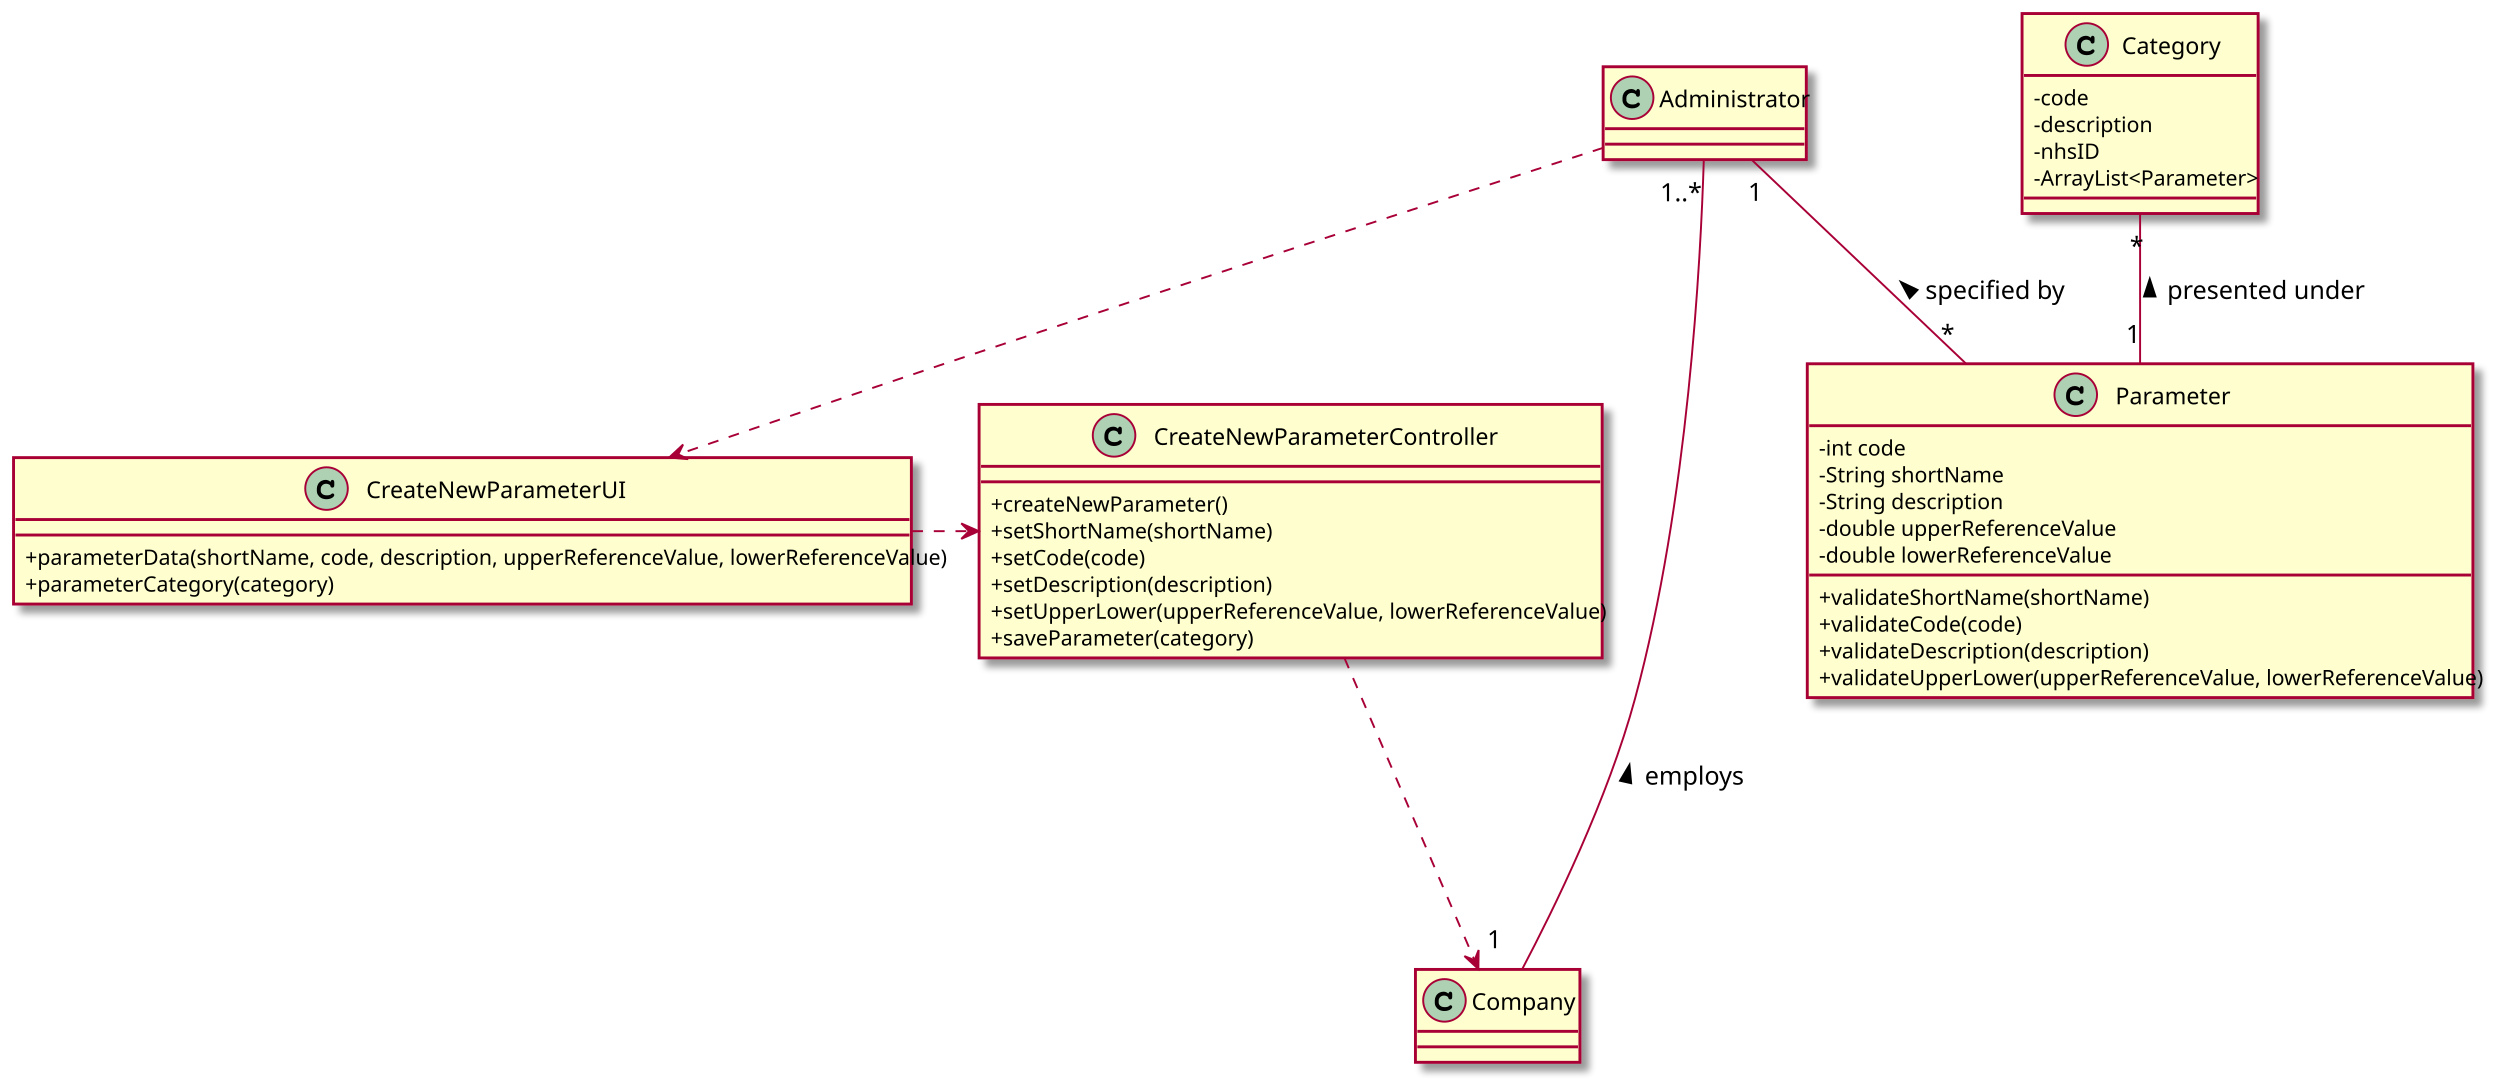
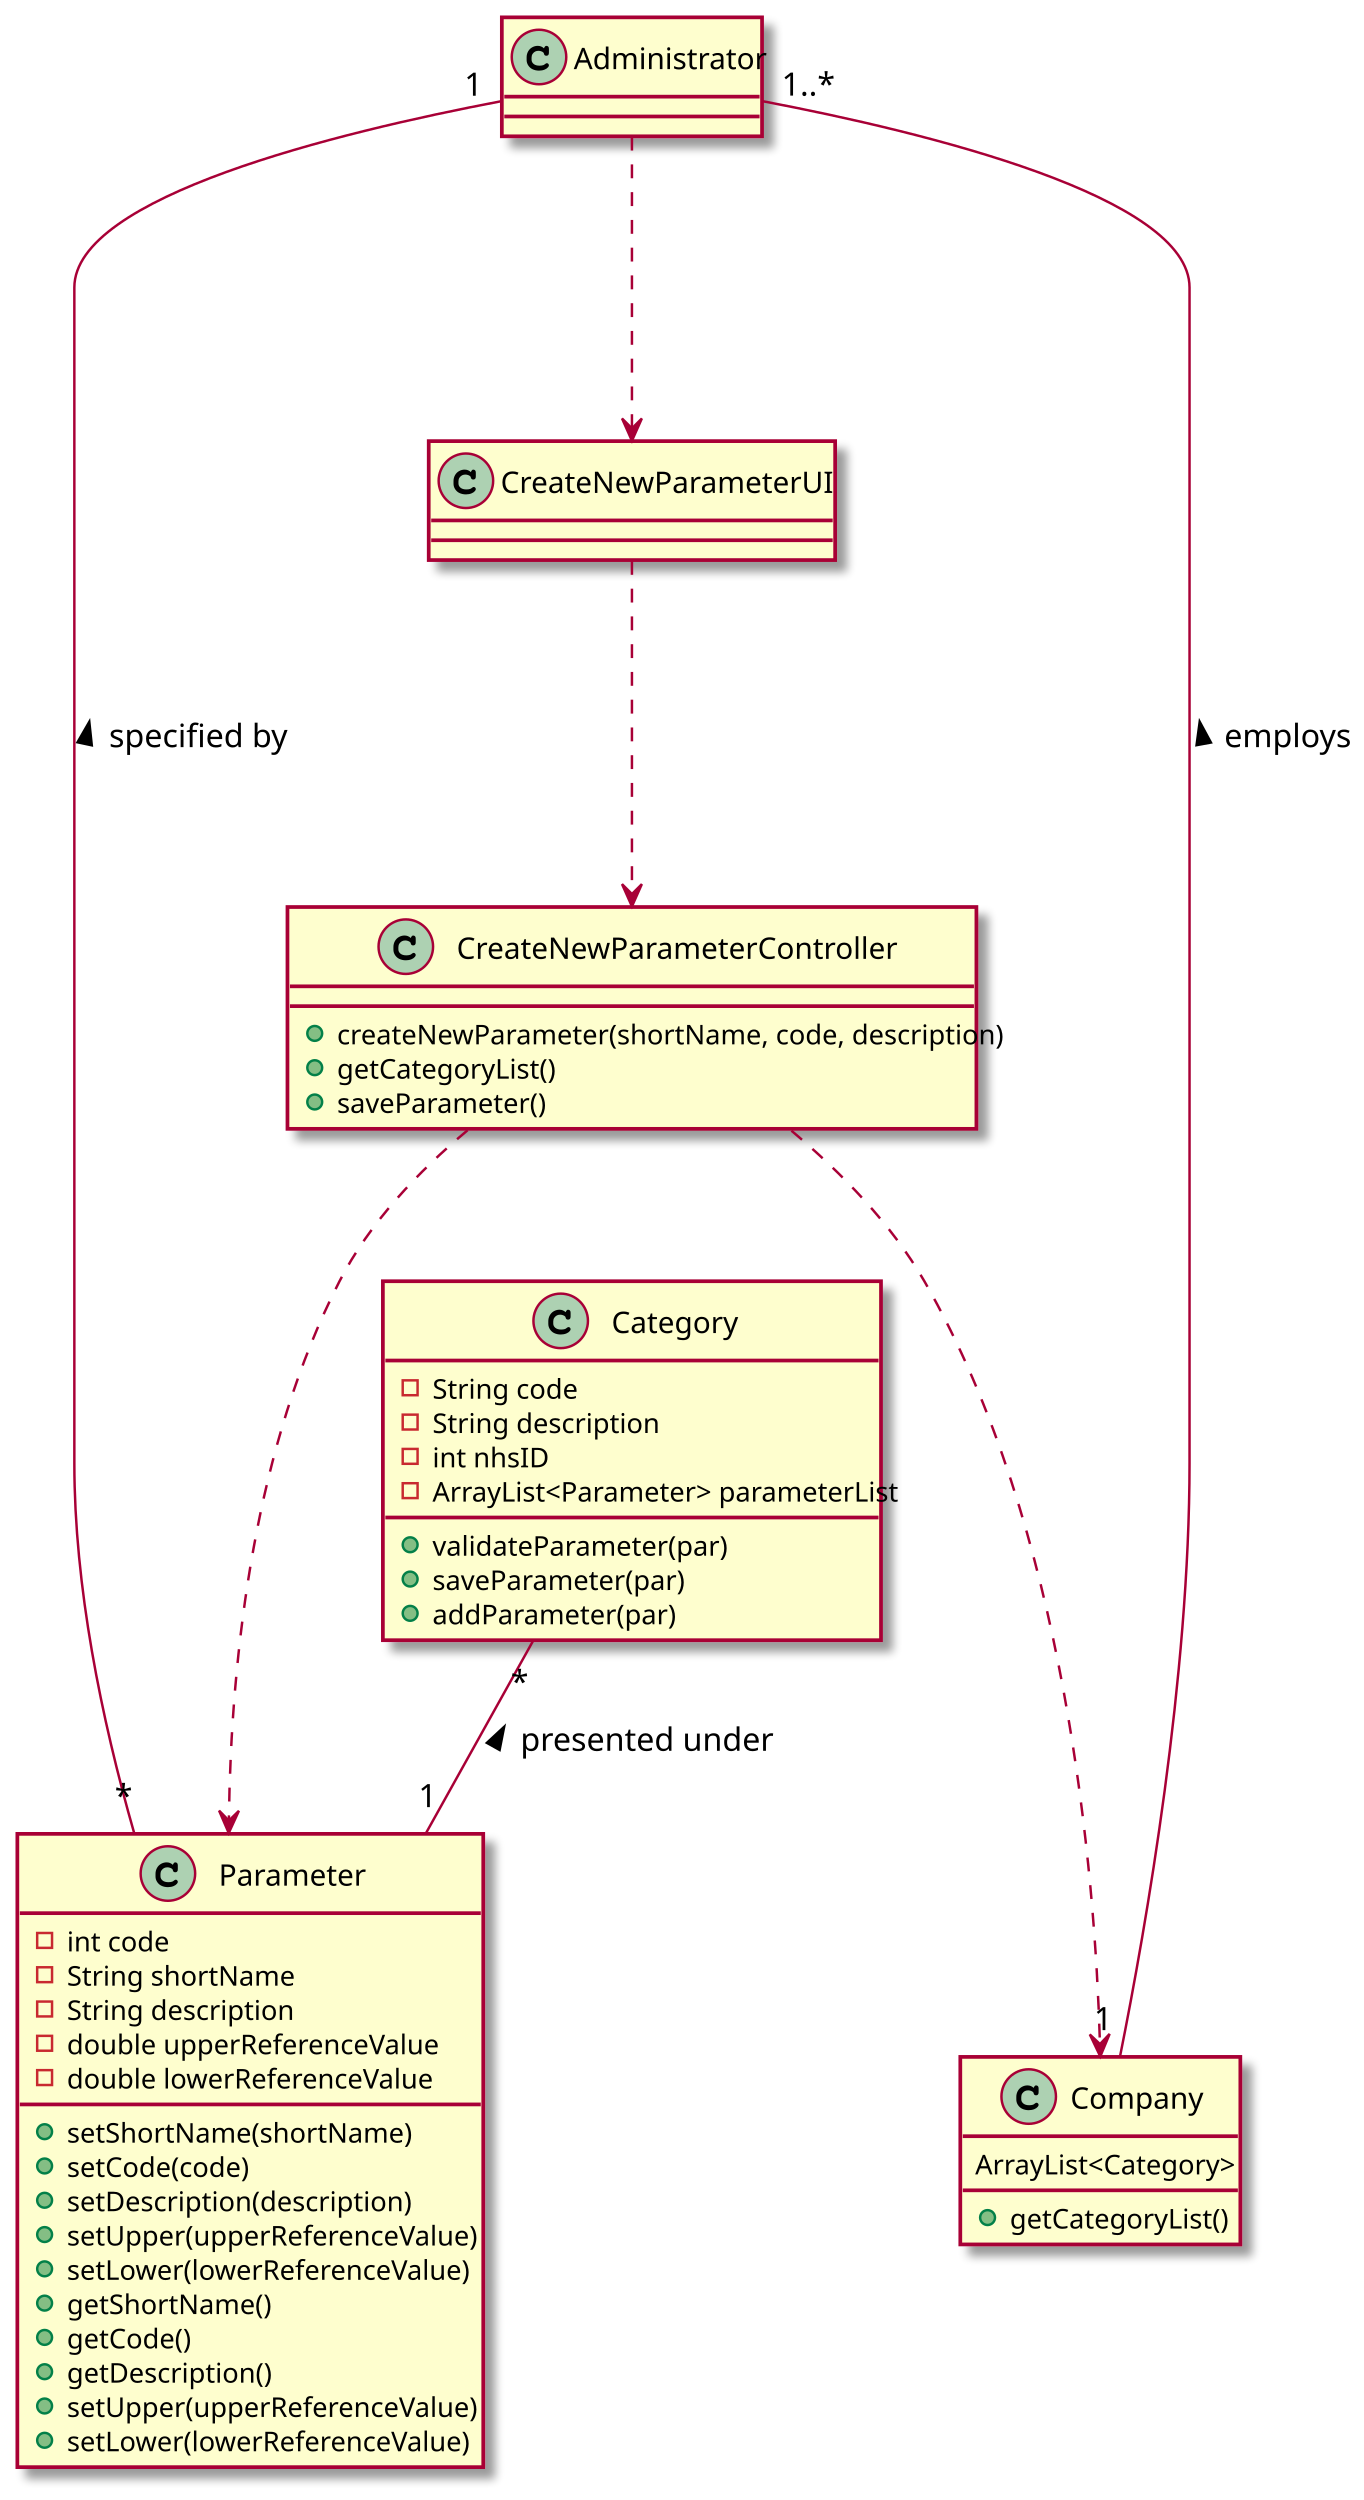
- <svg xmlns="http://www.w3.org/2000/svg" contentScriptType="application/ecmascript" contentStyleType="text/css" height="703.75px" preserveAspectRatio="none" style="width:1615px;height:703px;" version="1.1" viewBox="0 0 1615 703" width="1615px" zoomAndPan="magnify">
+ <svg xmlns="http://www.w3.org/2000/svg" contentScriptType="application/ecmascript" contentStyleType="text/css" height="1261.25px" preserveAspectRatio="none" style="width:688px;height:1261px;" version="1.1" viewBox="0 0 688 1261" width="688.75px" zoomAndPan="magnify">
  <defs>
-     <filter height="300%" id="f11ulo7ql2e9k" width="300%" x="-1" y="-1">
+     <filter height="300%" id="fry19xagd6tp4" width="300%" x="-1" y="-1">
      <feGaussianBlur result="blurOut" stdDeviation="2.5" />
      <feColorMatrix in="blurOut" result="blurOut2" type="matrix" values="0 0 0 0 0 0 0 0 0 0 0 0 0 0 0 0 0 0 .4 0" />
      <feOffset dx="5.0" dy="5.0" in="blurOut2" result="blurOut3" />
      <feBlend in="SourceGraphic" in2="blurOut3" mode="normal" />
    </filter>
  </defs>
  <g>
-     <rect codeLine="4" fill="#FEFECE" filter="url(#f11ulo7ql2e9k)" height="60" id="Administrator" style="stroke:#A80036;stroke-width:1.875;" width="131.25" x="1035.625" y="43.125" />
-     <ellipse cx="1054.375" cy="63.125" fill="#ADD1B2" rx="13.75" ry="13.75" style="stroke:#A80036;stroke-width:1.25;" />
-     <path d="M1056.875,58.75 Q1057.129,58.125 1057.422,57.812 Q1057.715,57.5 1058.047,57.5 Q1058.633,57.5 1059.004,57.852 Q1059.375,58.203 1059.375,59.023 L1059.375,60.977 Q1059.375,61.797 1059.023,62.148 Q1058.672,62.5 1058.125,62.5 Q1057.637,62.5 1057.324,62.285 Q1057.012,62.07 1056.875,61.504 Q1056.816,61.113 1056.602,60.898 Q1056.211,60.488 1055.508,60.254 Q1054.805,60 1054.102,60 Q1053.223,60 1052.48,60.352 Q1051.758,60.703 1051.191,61.484 Q1050.625,62.266 1050.625,63.34 L1050.625,64.492 Q1050.625,65.781 1051.68,66.641 Q1052.734,67.5 1054.609,67.5 Q1055.723,67.5 1056.504,67.246 Q1056.953,67.109 1057.461,66.66 Q1057.793,66.406 1057.969,66.328 Q1058.145,66.25 1058.359,66.25 Q1058.77,66.25 1059.062,66.582 Q1059.375,66.894 1059.375,67.344 Q1059.375,67.773 1058.945,68.281 Q1058.32,69.023 1057.324,69.434 Q1056.016,70 1054.414,70 Q1052.539,70 1051.035,69.258 Q1049.824,68.672 1048.965,67.402 Q1048.125,66.133 1048.125,64.629 L1048.125,63.262 Q1048.125,61.699 1048.867,60.332 Q1049.629,58.965 1050.938,58.242 Q1052.266,57.5 1053.75,57.5 Q1054.648,57.5 1055.43,57.812 Q1056.211,58.125 1056.875,58.75 Z " fill="#000000" />
-     <text fill="#000000" font-family="sans-serif" font-size="15" lengthAdjust="spacing" textLength="91.25" x="1071.875" y="69.263">Administrator</text>
-     <line style="stroke:#A80036;stroke-width:1.875;" x1="1036.875" x2="1165.625" y1="83.125" y2="83.125" />
-     <line style="stroke:#A80036;stroke-width:1.875;" x1="1036.875" x2="1165.625" y1="93.125" y2="93.125" />
-     <rect codeLine="5" fill="#FEFECE" filter="url(#f11ulo7ql2e9k)" height="215.654" id="Parameter" style="stroke:#A80036;stroke-width:1.875;" width="430" x="1167.5" y="235" />
-     <ellipse cx="1340.938" cy="255" fill="#ADD1B2" rx="13.75" ry="13.75" style="stroke:#A80036;stroke-width:1.25;" />
-     <path d="M1343.438,250.625 Q1343.691,250 1343.984,249.688 Q1344.277,249.375 1344.609,249.375 Q1345.195,249.375 1345.566,249.727 Q1345.938,250.078 1345.938,250.898 L1345.938,252.852 Q1345.938,253.672 1345.586,254.023 Q1345.234,254.375 1344.688,254.375 Q1344.199,254.375 1343.887,254.16 Q1343.574,253.945 1343.438,253.379 Q1343.379,252.988 1343.164,252.773 Q1342.773,252.363 1342.07,252.129 Q1341.367,251.875 1340.664,251.875 Q1339.785,251.875 1339.043,252.227 Q1338.32,252.578 1337.754,253.359 Q1337.188,254.141 1337.188,255.215 L1337.188,256.367 Q1337.188,257.656 1338.242,258.516 Q1339.297,259.375 1341.172,259.375 Q1342.285,259.375 1343.066,259.121 Q1343.516,258.984 1344.023,258.535 Q1344.355,258.281 1344.531,258.203 Q1344.707,258.125 1344.922,258.125 Q1345.332,258.125 1345.625,258.457 Q1345.938,258.769 1345.938,259.219 Q1345.938,259.648 1345.508,260.156 Q1344.883,260.898 1343.887,261.309 Q1342.578,261.875 1340.977,261.875 Q1339.102,261.875 1337.598,261.133 Q1336.387,260.547 1335.527,259.277 Q1334.688,258.008 1334.688,256.504 L1334.688,255.137 Q1334.688,253.574 1335.43,252.207 Q1336.191,250.84 1337.5,250.117 Q1338.828,249.375 1340.312,249.375 Q1341.211,249.375 1341.992,249.688 Q1342.773,250 1343.438,250.625 Z " fill="#000000" />
-     <text fill="#000000" font-family="sans-serif" font-size="15" lengthAdjust="spacing" textLength="72.5" x="1366.562" y="261.138">Parameter</text>
-     <line style="stroke:#A80036;stroke-width:1.875;" x1="1168.75" x2="1596.25" y1="275" y2="275" />
-     <text fill="#000000" font-family="sans-serif" font-size="13.75" lengthAdjust="spacing" textLength="52.5" x="1175" y="294.274">-int code</text>
-     <text fill="#000000" font-family="sans-serif" font-size="13.75" lengthAdjust="spacing" textLength="108.75" x="1175" y="311.569">-String shortName</text>
-     <text fill="#000000" font-family="sans-serif" font-size="13.75" lengthAdjust="spacing" textLength="110" x="1175" y="328.863">-String description</text>
-     <text fill="#000000" font-family="sans-serif" font-size="13.75" lengthAdjust="spacing" textLength="182.5" x="1175" y="346.158">-double upperReferenceValue</text>
-     <text fill="#000000" font-family="sans-serif" font-size="13.75" lengthAdjust="spacing" textLength="182.5" x="1175" y="363.453">-double lowerReferenceValue</text>
-     <line style="stroke:#A80036;stroke-width:1.875;" x1="1168.75" x2="1596.25" y1="371.475" y2="371.475" />
-     <text fill="#000000" font-family="sans-serif" font-size="13.75" lengthAdjust="spacing" textLength="195" x="1175" y="390.748">+validateShortName(shortName)</text>
-     <text fill="#000000" font-family="sans-serif" font-size="13.75" lengthAdjust="spacing" textLength="125" x="1175" y="408.043">+validateCode(code)</text>
-     <text fill="#000000" font-family="sans-serif" font-size="13.75" lengthAdjust="spacing" textLength="197.5" x="1175" y="425.338">+validateDescription(description)</text>
-     <text fill="#000000" font-family="sans-serif" font-size="13.75" lengthAdjust="spacing" textLength="415" x="1175" y="442.633">+validateUpperLower(upperReferenceValue, lowerReferenceValue)</text>
-     <rect codeLine="18" fill="#FEFECE" filter="url(#f11ulo7ql2e9k)" height="94.59" id="CreateNewParameterUI" style="stroke:#A80036;stroke-width:1.875;" width="580" x="8.75" y="295.625" />
-     <ellipse cx="210.938" cy="315.625" fill="#ADD1B2" rx="13.75" ry="13.75" style="stroke:#A80036;stroke-width:1.25;" />
-     <path d="M213.438,311.25 Q213.691,310.625 213.984,310.312 Q214.277,310 214.609,310 Q215.195,310 215.566,310.352 Q215.938,310.703 215.938,311.523 L215.938,313.477 Q215.938,314.297 215.586,314.648 Q215.234,315 214.688,315 Q214.199,315 213.887,314.785 Q213.574,314.57 213.438,314.004 Q213.379,313.613 213.164,313.398 Q212.773,312.988 212.07,312.754 Q211.367,312.5 210.664,312.5 Q209.785,312.5 209.043,312.852 Q208.32,313.203 207.754,313.984 Q207.188,314.766 207.188,315.84 L207.188,316.992 Q207.188,318.281 208.242,319.141 Q209.297,320 211.172,320 Q212.285,320 213.066,319.746 Q213.516,319.609 214.023,319.16 Q214.356,318.906 214.531,318.828 Q214.707,318.75 214.922,318.75 Q215.332,318.75 215.625,319.082 Q215.938,319.394 215.938,319.844 Q215.938,320.273 215.508,320.781 Q214.883,321.523 213.887,321.934 Q212.578,322.5 210.977,322.5 Q209.102,322.5 207.598,321.758 Q206.387,321.172 205.527,319.902 Q204.688,318.633 204.688,317.129 L204.688,315.762 Q204.688,314.199 205.43,312.832 Q206.191,311.465 207.5,310.742 Q208.828,310 210.312,310 Q211.211,310 211.992,310.312 Q212.773,310.625 213.438,311.25 Z " fill="#000000" />
-     <text fill="#000000" font-family="sans-serif" font-size="15" lengthAdjust="spacing" textLength="165" x="236.562" y="321.763">CreateNewParameterUI</text>
-     <line style="stroke:#A80036;stroke-width:1.875;" x1="10" x2="587.5" y1="335.625" y2="335.625" />
-     <line style="stroke:#A80036;stroke-width:1.875;" x1="10" x2="587.5" y1="345.625" y2="345.625" />
-     <text fill="#000000" font-family="sans-serif" font-size="13.75" lengthAdjust="spacing" textLength="565" x="16.25" y="364.899">+parameterData(shortName, code, description, upperReferenceValue, lowerReferenceValue)</text>
-     <text fill="#000000" font-family="sans-serif" font-size="13.75" lengthAdjust="spacing" textLength="187.5" x="16.25" y="382.194">+parameterCategory(category)</text>
-     <rect codeLine="23" fill="#FEFECE" filter="url(#f11ulo7ql2e9k)" height="163.769" id="CreateNewParameterController" style="stroke:#A80036;stroke-width:1.875;" width="402.5" x="632.5" y="261.25" />
-     <ellipse cx="719.688" cy="281.25" fill="#ADD1B2" rx="13.75" ry="13.75" style="stroke:#A80036;stroke-width:1.25;" />
-     <path d="M722.188,276.875 Q722.441,276.25 722.734,275.938 Q723.027,275.625 723.359,275.625 Q723.945,275.625 724.316,275.977 Q724.688,276.328 724.688,277.148 L724.688,279.102 Q724.688,279.922 724.336,280.273 Q723.984,280.625 723.438,280.625 Q722.949,280.625 722.637,280.41 Q722.324,280.195 722.188,279.629 Q722.129,279.238 721.914,279.023 Q721.523,278.613 720.82,278.379 Q720.117,278.125 719.414,278.125 Q718.535,278.125 717.793,278.477 Q717.07,278.828 716.504,279.609 Q715.938,280.391 715.938,281.465 L715.938,282.617 Q715.938,283.906 716.992,284.766 Q718.047,285.625 719.922,285.625 Q721.035,285.625 721.816,285.371 Q722.266,285.234 722.773,284.785 Q723.106,284.531 723.281,284.453 Q723.457,284.375 723.672,284.375 Q724.082,284.375 724.375,284.707 Q724.688,285.019 724.688,285.469 Q724.688,285.898 724.258,286.406 Q723.633,287.148 722.637,287.559 Q721.328,288.125 719.727,288.125 Q717.852,288.125 716.348,287.383 Q715.137,286.797 714.277,285.527 Q713.438,284.258 713.438,282.754 L713.438,281.387 Q713.438,279.824 714.18,278.457 Q714.941,277.09 716.25,276.367 Q717.578,275.625 719.062,275.625 Q719.961,275.625 720.742,275.938 Q721.523,276.25 722.188,276.875 Z " fill="#000000" />
-     <text fill="#000000" font-family="sans-serif" font-size="15" lengthAdjust="spacing" textLength="217.5" x="745.312" y="287.388">CreateNewParameterController</text>
-     <line style="stroke:#A80036;stroke-width:1.875;" x1="633.75" x2="1033.75" y1="301.25" y2="301.25" />
-     <line style="stroke:#A80036;stroke-width:1.875;" x1="633.75" x2="1033.75" y1="311.25" y2="311.25" />
-     <text fill="#000000" font-family="sans-serif" font-size="13.75" lengthAdjust="spacing" textLength="146.25" x="640" y="330.524">+createNewParameter()</text>
-     <text fill="#000000" font-family="sans-serif" font-size="13.75" lengthAdjust="spacing" textLength="167.5" x="640" y="347.819">+setShortName(shortName)</text>
-     <text fill="#000000" font-family="sans-serif" font-size="13.75" lengthAdjust="spacing" textLength="97.5" x="640" y="365.113">+setCode(code)</text>
-     <text fill="#000000" font-family="sans-serif" font-size="13.75" lengthAdjust="spacing" textLength="170" x="640" y="382.408">+setDescription(description)</text>
-     <text fill="#000000" font-family="sans-serif" font-size="13.75" lengthAdjust="spacing" textLength="387.5" x="640" y="399.703">+setUpperLower(upperReferenceValue, lowerReferenceValue)</text>
-     <text fill="#000000" font-family="sans-serif" font-size="13.75" lengthAdjust="spacing" textLength="162.5" x="640" y="416.998">+saveParameter(category)</text>
-     <rect codeLine="33" fill="#FEFECE" filter="url(#f11ulo7ql2e9k)" height="60" id="Company" style="stroke:#A80036;stroke-width:1.875;" width="106.25" x="914.375" y="626.25" />
-     <ellipse cx="933.125" cy="646.25" fill="#ADD1B2" rx="13.75" ry="13.75" style="stroke:#A80036;stroke-width:1.25;" />
-     <path d="M935.625,641.875 Q935.879,641.25 936.172,640.938 Q936.465,640.625 936.797,640.625 Q937.383,640.625 937.754,640.977 Q938.125,641.328 938.125,642.148 L938.125,644.102 Q938.125,644.922 937.773,645.273 Q937.422,645.625 936.875,645.625 Q936.387,645.625 936.074,645.41 Q935.762,645.195 935.625,644.629 Q935.566,644.238 935.352,644.023 Q934.961,643.613 934.258,643.379 Q933.555,643.125 932.852,643.125 Q931.973,643.125 931.231,643.477 Q930.508,643.828 929.941,644.609 Q929.375,645.391 929.375,646.465 L929.375,647.617 Q929.375,648.906 930.43,649.766 Q931.484,650.625 933.359,650.625 Q934.473,650.625 935.254,650.371 Q935.703,650.234 936.211,649.785 Q936.543,649.531 936.719,649.453 Q936.894,649.375 937.109,649.375 Q937.519,649.375 937.812,649.707 Q938.125,650.019 938.125,650.469 Q938.125,650.898 937.695,651.406 Q937.07,652.148 936.074,652.559 Q934.766,653.125 933.164,653.125 Q931.289,653.125 929.785,652.383 Q928.574,651.797 927.715,650.527 Q926.875,649.258 926.875,647.754 L926.875,646.387 Q926.875,644.824 927.617,643.457 Q928.379,642.09 929.688,641.367 Q931.016,640.625 932.5,640.625 Q933.398,640.625 934.18,640.938 Q934.961,641.25 935.625,641.875 Z " fill="#000000" />
-     <text fill="#000000" font-family="sans-serif" font-size="15" lengthAdjust="spacing" textLength="66.25" x="950.625" y="652.388">Company</text>
-     <line style="stroke:#A80036;stroke-width:1.875;" x1="915.625" x2="1019.375" y1="666.25" y2="666.25" />
-     <line style="stroke:#A80036;stroke-width:1.875;" x1="915.625" x2="1019.375" y1="676.25" y2="676.25" />
-     <rect codeLine="35" fill="#FEFECE" filter="url(#f11ulo7ql2e9k)" height="129.18" id="Category" style="stroke:#A80036;stroke-width:1.875;" width="152.5" x="1306.25" y="8.75" />
-     <ellipse cx="1348.062" cy="28.75" fill="#ADD1B2" rx="13.75" ry="13.75" style="stroke:#A80036;stroke-width:1.25;" />
-     <path d="M1350.562,24.375 Q1350.816,23.75 1351.109,23.438 Q1351.402,23.125 1351.734,23.125 Q1352.32,23.125 1352.691,23.477 Q1353.062,23.828 1353.062,24.648 L1353.062,26.602 Q1353.062,27.422 1352.711,27.773 Q1352.359,28.125 1351.812,28.125 Q1351.324,28.125 1351.012,27.91 Q1350.699,27.695 1350.562,27.129 Q1350.504,26.738 1350.289,26.523 Q1349.898,26.113 1349.195,25.879 Q1348.492,25.625 1347.789,25.625 Q1346.91,25.625 1346.168,25.977 Q1345.445,26.328 1344.879,27.109 Q1344.312,27.891 1344.312,28.965 L1344.312,30.117 Q1344.312,31.406 1345.367,32.266 Q1346.422,33.125 1348.297,33.125 Q1349.41,33.125 1350.191,32.871 Q1350.641,32.734 1351.148,32.285 Q1351.48,32.031 1351.656,31.953 Q1351.832,31.875 1352.047,31.875 Q1352.457,31.875 1352.75,32.207 Q1353.062,32.52 1353.062,32.969 Q1353.062,33.398 1352.633,33.906 Q1352.008,34.648 1351.012,35.059 Q1349.703,35.625 1348.102,35.625 Q1346.227,35.625 1344.723,34.883 Q1343.512,34.297 1342.652,33.027 Q1341.812,31.758 1341.812,30.254 L1341.812,28.887 Q1341.812,27.324 1342.555,25.957 Q1343.316,24.59 1344.625,23.867 Q1345.953,23.125 1347.438,23.125 Q1348.336,23.125 1349.117,23.438 Q1349.898,23.75 1350.562,24.375 Z " fill="#000000" />
-     <text fill="#000000" font-family="sans-serif" font-size="15" lengthAdjust="spacing" textLength="61.25" x="1370.688" y="34.888">Category</text>
-     <line style="stroke:#A80036;stroke-width:1.875;" x1="1307.5" x2="1457.5" y1="48.75" y2="48.75" />
-     <text fill="#000000" font-family="sans-serif" font-size="13.75" lengthAdjust="spacing" textLength="35" x="1313.75" y="68.024">-code</text>
-     <text fill="#000000" font-family="sans-serif" font-size="13.75" lengthAdjust="spacing" textLength="71.25" x="1313.75" y="85.319">-description</text>
-     <text fill="#000000" font-family="sans-serif" font-size="13.75" lengthAdjust="spacing" textLength="38.75" x="1313.75" y="102.614">-nhsID</text>
-     <text fill="#000000" font-family="sans-serif" font-size="13.75" lengthAdjust="spacing" textLength="137.5" x="1313.75" y="119.908">-ArrayList&lt;Parameter&gt;</text>
-     <line style="stroke:#A80036;stroke-width:1.875;" x1="1307.5" x2="1457.5" y1="127.93" y2="127.93" />
-     <path codeLine="42" d="M1035.6,95.5 C941.288,125.925 762.075,184.025 610,235 C553.8,253.838 492.025,274.962 438.438,293.425 " fill="none" id="Administrator-to-CreateNewParameterUI" style="stroke:#A80036;stroke-width:1.25;stroke-dasharray:7.0,7.0;" />
-     <polygon fill="#A80036" points="432.275,295.55,444.54,296.614,438.184,293.515,441.284,287.159,432.275,295.55" style="stroke:#A80036;stroke-width:1.25;" />
-     <path codeLine="43" d="M589.237,343.125 C601.438,343.125 613.638,343.125 625.837,343.125 " fill="none" id="CreateNewParameterUI-to-CreateNewParameterController" style="stroke:#A80036;stroke-width:1.25;stroke-dasharray:7.0,7.0;" />
-     <polygon fill="#A80036" points="632.225,343.125,620.975,338.125,625.975,343.125,620.975,348.125,632.225,343.125" style="stroke:#A80036;stroke-width:1.25;" />
-     <path codeLine="44" d="M868.538,425.175 C895.725,488.312 932.188,572.975 952.4,619.925 " fill="none" id="CreateNewParameterController-to-Company" style="stroke:#A80036;stroke-width:1.25;stroke-dasharray:7.0,7.0;" />
-     <polygon fill="#A80036" points="955.025,626.013,955.189,613.702,952.563,620.268,945.998,617.642,955.025,626.013" style="stroke:#A80036;stroke-width:1.25;" />
-     <path codeLine="45" d="M1382.5,137.775 C1382.5,166.662 1382.5,201.675 1382.5,234.488 " fill="none" id="Category-Parameter" style="stroke:#A80036;stroke-width:1.25;" />
-     <polygon fill="#000000" points="1388.75,180.22,1385.076,191.526,1392.424,191.526,1388.75,180.22" style="stroke:#000000;stroke-width:1.25;" />
-     <text fill="#000000" font-family="sans-serif" font-size="16.25" lengthAdjust="spacing" textLength="116.25" x="1400" y="193.119">presented under</text>
-     <text fill="#000000" font-family="sans-serif" font-size="16.25" lengthAdjust="spacing" textLength="6.25" x="1375.83" y="164.676">*</text>
-     <text fill="#000000" font-family="sans-serif" font-size="16.25" lengthAdjust="spacing" textLength="8.75" x="1373.388" y="221.575">1</text>
-     <path codeLine="46" d="M1131.888,103.513 C1165.062,135.062 1219.938,187.262 1269.9,234.775 " fill="none" id="Administrator-Parameter" style="stroke:#A80036;stroke-width:1.25;" />
-     <polygon fill="#000000" points="1227.971,182.162,1233.632,192.616,1238.696,187.292,1227.971,182.162" style="stroke:#000000;stroke-width:1.25;" />
-     <text fill="#000000" font-family="sans-serif" font-size="16.25" lengthAdjust="spacing" textLength="86.25" x="1243.75" y="193.119">specified by</text>
-     <text fill="#000000" font-family="sans-serif" font-size="16.25" lengthAdjust="spacing" textLength="8.75" x="1129.211" y="129.772">1</text>
-     <text fill="#000000" font-family="sans-serif" font-size="16.25" lengthAdjust="spacing" textLength="6.25" x="1253.705" y="221.518">*</text>
-     <path codeLine="47" d="M983.4,625.95 C1003.788,587.288 1038.625,516.225 1056.25,451.25 C1090.575,324.688 1098.725,167.162 1100.65,103.287 " fill="none" id="Company-Administrator" style="stroke:#A80036;stroke-width:1.25;" />
-     <polygon fill="#000000" points="1052.618,494.121,1046.559,504.349,1053.728,505.958,1052.618,494.121" style="stroke:#000000;stroke-width:1.25;" />
-     <text fill="#000000" font-family="sans-serif" font-size="16.25" lengthAdjust="spacing" textLength="61.25" x="1062.5" y="506.869">employs</text>
-     <text fill="#000000" font-family="sans-serif" font-size="16.25" lengthAdjust="spacing" textLength="23.75" x="960.681" y="612.548">1   ‎</text>
-     <text fill="#000000" font-family="sans-serif" font-size="16.25" lengthAdjust="spacing" textLength="25" x="1072.457" y="130">1..*</text>
+     <rect codeLine="2" fill="#FEFECE" filter="url(#fry19xagd6tp4)" height="60" id="Administrator" style="stroke:#A80036;stroke-width:1.875;" width="131.25" x="253.125" y="8.75" />
+     <ellipse cx="271.875" cy="28.75" fill="#ADD1B2" rx="13.75" ry="13.75" style="stroke:#A80036;stroke-width:1.25;" />
+     <path d="M274.375,24.375 Q274.629,23.75 274.922,23.438 Q275.215,23.125 275.547,23.125 Q276.133,23.125 276.504,23.477 Q276.875,23.828 276.875,24.648 L276.875,26.602 Q276.875,27.422 276.523,27.773 Q276.172,28.125 275.625,28.125 Q275.137,28.125 274.824,27.91 Q274.512,27.695 274.375,27.129 Q274.316,26.738 274.102,26.523 Q273.711,26.113 273.008,25.879 Q272.305,25.625 271.602,25.625 Q270.723,25.625 269.981,25.977 Q269.258,26.328 268.691,27.109 Q268.125,27.891 268.125,28.965 L268.125,30.117 Q268.125,31.406 269.18,32.266 Q270.234,33.125 272.109,33.125 Q273.223,33.125 274.004,32.871 Q274.453,32.734 274.961,32.285 Q275.293,32.031 275.469,31.953 Q275.644,31.875 275.859,31.875 Q276.269,31.875 276.562,32.207 Q276.875,32.52 276.875,32.969 Q276.875,33.398 276.445,33.906 Q275.82,34.648 274.824,35.059 Q273.516,35.625 271.914,35.625 Q270.039,35.625 268.535,34.883 Q267.324,34.297 266.465,33.027 Q265.625,31.758 265.625,30.254 L265.625,28.887 Q265.625,27.324 266.367,25.957 Q267.129,24.59 268.438,23.867 Q269.766,23.125 271.25,23.125 Q272.148,23.125 272.93,23.438 Q273.711,23.75 274.375,24.375 Z " fill="#000000" />
+     <text fill="#000000" font-family="sans-serif" font-size="15" lengthAdjust="spacing" textLength="91.25" x="289.375" y="34.888">Administrator</text>
+     <line style="stroke:#A80036;stroke-width:1.875;" x1="254.375" x2="383.125" y1="48.75" y2="48.75" />
+     <line style="stroke:#A80036;stroke-width:1.875;" x1="254.375" x2="383.125" y1="58.75" y2="58.75" />
+     <rect codeLine="3" fill="#FEFECE" filter="url(#fry19xagd6tp4)" height="319.424" id="Parameter" style="stroke:#A80036;stroke-width:1.875;" width="235" x="8.75" y="925" />
+     <ellipse cx="84.688" cy="945" fill="#ADD1B2" rx="13.75" ry="13.75" style="stroke:#A80036;stroke-width:1.25;" />
+     <path d="M87.188,940.625 Q87.441,940 87.734,939.688 Q88.027,939.375 88.359,939.375 Q88.945,939.375 89.316,939.727 Q89.688,940.078 89.688,940.898 L89.688,942.852 Q89.688,943.672 89.336,944.023 Q88.984,944.375 88.438,944.375 Q87.949,944.375 87.637,944.16 Q87.324,943.945 87.188,943.379 Q87.129,942.988 86.914,942.773 Q86.523,942.363 85.82,942.129 Q85.117,941.875 84.414,941.875 Q83.535,941.875 82.793,942.227 Q82.07,942.578 81.504,943.359 Q80.938,944.141 80.938,945.215 L80.938,946.367 Q80.938,947.656 81.992,948.516 Q83.047,949.375 84.922,949.375 Q86.035,949.375 86.816,949.121 Q87.266,948.984 87.773,948.535 Q88.106,948.281 88.281,948.203 Q88.457,948.125 88.672,948.125 Q89.082,948.125 89.375,948.457 Q89.688,948.769 89.688,949.219 Q89.688,949.648 89.258,950.156 Q88.633,950.898 87.637,951.309 Q86.328,951.875 84.727,951.875 Q82.852,951.875 81.348,951.133 Q80.137,950.547 79.277,949.277 Q78.438,948.008 78.438,946.504 L78.438,945.137 Q78.438,943.574 79.18,942.207 Q79.941,940.84 81.25,940.117 Q82.578,939.375 84.062,939.375 Q84.961,939.375 85.742,939.688 Q86.523,940 87.188,940.625 Z " fill="#000000" />
+     <text fill="#000000" font-family="sans-serif" font-size="15" lengthAdjust="spacing" textLength="72.5" x="110.312" y="951.138">Parameter</text>
+     <line style="stroke:#A80036;stroke-width:1.875;" x1="10" x2="242.5" y1="965" y2="965" />
+     <rect fill="none" height="7.5" style="stroke:#C82930;stroke-width:1.25;" width="7.5" x="18.75" y="975" />
+     <text fill="#000000" font-family="sans-serif" font-size="13.75" lengthAdjust="spacing" textLength="47.5" x="33.75" y="984.274">int code</text>
+     <rect fill="none" height="7.5" style="stroke:#C82930;stroke-width:1.25;" width="7.5" x="18.75" y="992.295" />
+     <text fill="#000000" font-family="sans-serif" font-size="13.75" lengthAdjust="spacing" textLength="103.75" x="33.75" y="1001.569">String shortName</text>
+     <rect fill="none" height="7.5" style="stroke:#C82930;stroke-width:1.25;" width="7.5" x="18.75" y="1009.59" />
+     <text fill="#000000" font-family="sans-serif" font-size="13.75" lengthAdjust="spacing" textLength="105" x="33.75" y="1018.864">String description</text>
+     <rect fill="none" height="7.5" style="stroke:#C82930;stroke-width:1.25;" width="7.5" x="18.75" y="1026.885" />
+     <text fill="#000000" font-family="sans-serif" font-size="13.75" lengthAdjust="spacing" textLength="177.5" x="33.75" y="1036.158">double upperReferenceValue</text>
+     <rect fill="none" height="7.5" style="stroke:#C82930;stroke-width:1.25;" width="7.5" x="18.75" y="1044.18" />
+     <text fill="#000000" font-family="sans-serif" font-size="13.75" lengthAdjust="spacing" textLength="177.5" x="33.75" y="1053.453">double lowerReferenceValue</text>
+     <line style="stroke:#A80036;stroke-width:1.875;" x1="10" x2="242.5" y1="1061.475" y2="1061.475" />
+     <ellipse cx="22.5" cy="1075.225" fill="#84BE84" rx="3.75" ry="3.75" style="stroke:#038048;stroke-width:1.25;" />
+     <text fill="#000000" font-family="sans-serif" font-size="13.75" lengthAdjust="spacing" textLength="160" x="33.75" y="1080.748">setShortName(shortName)</text>
+     <ellipse cx="22.5" cy="1092.52" fill="#84BE84" rx="3.75" ry="3.75" style="stroke:#038048;stroke-width:1.25;" />
+     <text fill="#000000" font-family="sans-serif" font-size="13.75" lengthAdjust="spacing" textLength="90" x="33.75" y="1098.043">setCode(code)</text>
+     <ellipse cx="22.5" cy="1109.814" fill="#84BE84" rx="3.75" ry="3.75" style="stroke:#038048;stroke-width:1.25;" />
+     <text fill="#000000" font-family="sans-serif" font-size="13.75" lengthAdjust="spacing" textLength="162.5" x="33.75" y="1115.338">setDescription(description)</text>
+     <ellipse cx="22.5" cy="1127.109" fill="#84BE84" rx="3.75" ry="3.75" style="stroke:#038048;stroke-width:1.25;" />
+     <text fill="#000000" font-family="sans-serif" font-size="13.75" lengthAdjust="spacing" textLength="198.75" x="33.75" y="1132.633">setUpper(upperReferenceValue)</text>
+     <ellipse cx="22.5" cy="1144.404" fill="#84BE84" rx="3.75" ry="3.75" style="stroke:#038048;stroke-width:1.25;" />
+     <text fill="#000000" font-family="sans-serif" font-size="13.75" lengthAdjust="spacing" textLength="202.5" x="33.75" y="1149.928">setLower(lowerReferenceValue)</text>
+     <ellipse cx="22.5" cy="1161.699" fill="#84BE84" rx="3.75" ry="3.75" style="stroke:#038048;stroke-width:1.25;" />
+     <text fill="#000000" font-family="sans-serif" font-size="13.75" lengthAdjust="spacing" textLength="95" x="33.75" y="1167.223">getShortName()</text>
+     <ellipse cx="22.5" cy="1178.994" fill="#84BE84" rx="3.75" ry="3.75" style="stroke:#038048;stroke-width:1.25;" />
+     <text fill="#000000" font-family="sans-serif" font-size="13.75" lengthAdjust="spacing" textLength="60" x="33.75" y="1184.518">getCode()</text>
+     <ellipse cx="22.5" cy="1196.289" fill="#84BE84" rx="3.75" ry="3.75" style="stroke:#038048;stroke-width:1.25;" />
+     <text fill="#000000" font-family="sans-serif" font-size="13.75" lengthAdjust="spacing" textLength="96.25" x="33.75" y="1201.813">getDescription()</text>
+     <ellipse cx="22.5" cy="1213.584" fill="#84BE84" rx="3.75" ry="3.75" style="stroke:#038048;stroke-width:1.25;" />
+     <text fill="#000000" font-family="sans-serif" font-size="13.75" lengthAdjust="spacing" textLength="198.75" x="33.75" y="1219.108">setUpper(upperReferenceValue)</text>
+     <ellipse cx="22.5" cy="1230.879" fill="#84BE84" rx="3.75" ry="3.75" style="stroke:#038048;stroke-width:1.25;" />
+     <text fill="#000000" font-family="sans-serif" font-size="13.75" lengthAdjust="spacing" textLength="202.5" x="33.75" y="1236.403">setLower(lowerReferenceValue)</text>
+     <rect codeLine="23" fill="#FEFECE" filter="url(#fry19xagd6tp4)" height="60" id="CreateNewParameterUI" style="stroke:#A80036;stroke-width:1.875;" width="205" x="216.25" y="222.5" />
+     <ellipse cx="235" cy="242.5" fill="#ADD1B2" rx="13.75" ry="13.75" style="stroke:#A80036;stroke-width:1.25;" />
+     <path d="M237.5,238.125 Q237.754,237.5 238.047,237.188 Q238.34,236.875 238.672,236.875 Q239.258,236.875 239.629,237.227 Q240,237.578 240,238.398 L240,240.352 Q240,241.172 239.648,241.523 Q239.297,241.875 238.75,241.875 Q238.262,241.875 237.949,241.66 Q237.637,241.445 237.5,240.879 Q237.441,240.488 237.227,240.273 Q236.836,239.863 236.133,239.629 Q235.43,239.375 234.727,239.375 Q233.848,239.375 233.106,239.727 Q232.383,240.078 231.816,240.859 Q231.25,241.641 231.25,242.715 L231.25,243.867 Q231.25,245.156 232.305,246.016 Q233.359,246.875 235.234,246.875 Q236.348,246.875 237.129,246.621 Q237.578,246.484 238.086,246.035 Q238.418,245.781 238.594,245.703 Q238.769,245.625 238.984,245.625 Q239.394,245.625 239.688,245.957 Q240,246.269 240,246.719 Q240,247.148 239.57,247.656 Q238.945,248.398 237.949,248.809 Q236.641,249.375 235.039,249.375 Q233.164,249.375 231.66,248.633 Q230.449,248.047 229.59,246.777 Q228.75,245.508 228.75,244.004 L228.75,242.637 Q228.75,241.074 229.492,239.707 Q230.254,238.34 231.562,237.617 Q232.891,236.875 234.375,236.875 Q235.273,236.875 236.055,237.188 Q236.836,237.5 237.5,238.125 Z " fill="#000000" />
+     <text fill="#000000" font-family="sans-serif" font-size="15" lengthAdjust="spacing" textLength="165" x="252.5" y="248.638">CreateNewParameterUI</text>
+     <line style="stroke:#A80036;stroke-width:1.875;" x1="217.5" x2="420" y1="262.5" y2="262.5" />
+     <line style="stroke:#A80036;stroke-width:1.875;" x1="217.5" x2="420" y1="272.5" y2="272.5" />
+     <rect codeLine="26" fill="#FEFECE" filter="url(#fry19xagd6tp4)" height="111.885" id="CreateNewParameterController" style="stroke:#A80036;stroke-width:1.875;" width="347.5" x="145" y="457.5" />
+     <ellipse cx="204.688" cy="477.5" fill="#ADD1B2" rx="13.75" ry="13.75" style="stroke:#A80036;stroke-width:1.25;" />
+     <path d="M207.188,473.125 Q207.441,472.5 207.734,472.188 Q208.027,471.875 208.359,471.875 Q208.945,471.875 209.316,472.227 Q209.688,472.578 209.688,473.398 L209.688,475.352 Q209.688,476.172 209.336,476.523 Q208.984,476.875 208.438,476.875 Q207.949,476.875 207.637,476.66 Q207.324,476.445 207.188,475.879 Q207.129,475.488 206.914,475.273 Q206.523,474.863 205.82,474.629 Q205.117,474.375 204.414,474.375 Q203.535,474.375 202.793,474.727 Q202.07,475.078 201.504,475.859 Q200.938,476.641 200.938,477.715 L200.938,478.867 Q200.938,480.156 201.992,481.016 Q203.047,481.875 204.922,481.875 Q206.035,481.875 206.816,481.621 Q207.266,481.484 207.773,481.035 Q208.106,480.781 208.281,480.703 Q208.457,480.625 208.672,480.625 Q209.082,480.625 209.375,480.957 Q209.688,481.269 209.688,481.719 Q209.688,482.148 209.258,482.656 Q208.633,483.398 207.637,483.809 Q206.328,484.375 204.727,484.375 Q202.852,484.375 201.348,483.633 Q200.137,483.047 199.277,481.777 Q198.438,480.508 198.438,479.004 L198.438,477.637 Q198.438,476.074 199.18,474.707 Q199.941,473.34 201.25,472.617 Q202.578,471.875 204.062,471.875 Q204.961,471.875 205.742,472.188 Q206.523,472.5 207.188,473.125 Z " fill="#000000" />
+     <text fill="#000000" font-family="sans-serif" font-size="15" lengthAdjust="spacing" textLength="217.5" x="230.312" y="483.638">CreateNewParameterController</text>
+     <line style="stroke:#A80036;stroke-width:1.875;" x1="146.25" x2="491.25" y1="497.5" y2="497.5" />
+     <line style="stroke:#A80036;stroke-width:1.875;" x1="146.25" x2="491.25" y1="507.5" y2="507.5" />
+     <ellipse cx="158.75" cy="521.25" fill="#84BE84" rx="3.75" ry="3.75" style="stroke:#038048;stroke-width:1.25;" />
+     <text fill="#000000" font-family="sans-serif" font-size="13.75" lengthAdjust="spacing" textLength="315" x="170" y="526.774">createNewParameter(shortName, code, description)</text>
+     <ellipse cx="158.75" cy="538.545" fill="#84BE84" rx="3.75" ry="3.75" style="stroke:#038048;stroke-width:1.25;" />
+     <text fill="#000000" font-family="sans-serif" font-size="13.75" lengthAdjust="spacing" textLength="105" x="170" y="544.069">getCategoryList()</text>
+     <ellipse cx="158.75" cy="555.84" fill="#84BE84" rx="3.75" ry="3.75" style="stroke:#038048;stroke-width:1.25;" />
+     <text fill="#000000" font-family="sans-serif" font-size="13.75" lengthAdjust="spacing" textLength="101.25" x="170" y="561.364">saveParameter()</text>
+     <rect codeLine="32" fill="#FEFECE" filter="url(#fry19xagd6tp4)" height="94.59" id="Company" style="stroke:#A80036;stroke-width:1.875;" width="141.25" x="484.375" y="1037.5" />
+     <ellipse cx="518.875" cy="1057.5" fill="#ADD1B2" rx="13.75" ry="13.75" style="stroke:#A80036;stroke-width:1.25;" />
+     <path d="M521.375,1053.125 Q521.629,1052.5 521.922,1052.188 Q522.215,1051.875 522.547,1051.875 Q523.133,1051.875 523.504,1052.227 Q523.875,1052.578 523.875,1053.398 L523.875,1055.352 Q523.875,1056.172 523.523,1056.523 Q523.172,1056.875 522.625,1056.875 Q522.137,1056.875 521.824,1056.66 Q521.512,1056.445 521.375,1055.879 Q521.316,1055.488 521.102,1055.273 Q520.711,1054.863 520.008,1054.629 Q519.305,1054.375 518.602,1054.375 Q517.723,1054.375 516.981,1054.727 Q516.258,1055.078 515.691,1055.859 Q515.125,1056.641 515.125,1057.715 L515.125,1058.867 Q515.125,1060.156 516.18,1061.016 Q517.234,1061.875 519.109,1061.875 Q520.223,1061.875 521.004,1061.621 Q521.453,1061.484 521.961,1061.035 Q522.293,1060.781 522.469,1060.703 Q522.644,1060.625 522.859,1060.625 Q523.269,1060.625 523.562,1060.957 Q523.875,1061.27 523.875,1061.719 Q523.875,1062.148 523.445,1062.656 Q522.82,1063.398 521.824,1063.809 Q520.516,1064.375 518.914,1064.375 Q517.039,1064.375 515.535,1063.633 Q514.324,1063.047 513.465,1061.777 Q512.625,1060.508 512.625,1059.004 L512.625,1057.637 Q512.625,1056.074 513.367,1054.707 Q514.129,1053.34 515.438,1052.617 Q516.766,1051.875 518.25,1051.875 Q519.148,1051.875 519.93,1052.188 Q520.711,1052.5 521.375,1053.125 Z " fill="#000000" />
+     <text fill="#000000" font-family="sans-serif" font-size="15" lengthAdjust="spacing" textLength="66.25" x="539.875" y="1063.638">Company</text>
+     <line style="stroke:#A80036;stroke-width:1.875;" x1="485.625" x2="624.375" y1="1077.5" y2="1077.5" />
+     <text fill="#000000" font-family="sans-serif" font-size="13.75" lengthAdjust="spacing" textLength="126.25" x="491.875" y="1096.774">ArrayList&lt;Category&gt;</text>
+     <line style="stroke:#A80036;stroke-width:1.875;" x1="485.625" x2="624.375" y1="1104.795" y2="1104.795" />
+     <ellipse cx="498.125" cy="1118.545" fill="#84BE84" rx="3.75" ry="3.75" style="stroke:#038048;stroke-width:1.25;" />
+     <text fill="#000000" font-family="sans-serif" font-size="13.75" lengthAdjust="spacing" textLength="105" x="509.375" y="1124.069">getCategoryList()</text>
+     <rect codeLine="38" fill="#FEFECE" filter="url(#fry19xagd6tp4)" height="181.065" id="Category" style="stroke:#A80036;stroke-width:1.875;" width="251.25" x="193.125" y="646.25" />
+     <ellipse cx="282.812" cy="666.25" fill="#ADD1B2" rx="13.75" ry="13.75" style="stroke:#A80036;stroke-width:1.25;" />
+     <path d="M285.312,661.875 Q285.566,661.25 285.859,660.938 Q286.152,660.625 286.484,660.625 Q287.07,660.625 287.441,660.977 Q287.812,661.328 287.812,662.148 L287.812,664.102 Q287.812,664.922 287.461,665.273 Q287.109,665.625 286.562,665.625 Q286.074,665.625 285.762,665.41 Q285.449,665.195 285.312,664.629 Q285.254,664.238 285.039,664.023 Q284.648,663.613 283.945,663.379 Q283.242,663.125 282.539,663.125 Q281.66,663.125 280.918,663.477 Q280.195,663.828 279.629,664.609 Q279.062,665.391 279.062,666.465 L279.062,667.617 Q279.062,668.906 280.117,669.766 Q281.172,670.625 283.047,670.625 Q284.16,670.625 284.941,670.371 Q285.391,670.234 285.898,669.785 Q286.231,669.531 286.406,669.453 Q286.582,669.375 286.797,669.375 Q287.207,669.375 287.5,669.707 Q287.812,670.019 287.812,670.469 Q287.812,670.898 287.383,671.406 Q286.758,672.148 285.762,672.559 Q284.453,673.125 282.852,673.125 Q280.977,673.125 279.473,672.383 Q278.262,671.797 277.402,670.527 Q276.562,669.258 276.562,667.754 L276.562,666.387 Q276.562,664.824 277.305,663.457 Q278.066,662.09 279.375,661.367 Q280.703,660.625 282.188,660.625 Q283.086,660.625 283.867,660.938 Q284.648,661.25 285.312,661.875 Z " fill="#000000" />
+     <text fill="#000000" font-family="sans-serif" font-size="15" lengthAdjust="spacing" textLength="61.25" x="308.438" y="672.388">Category</text>
+     <line style="stroke:#A80036;stroke-width:1.875;" x1="194.375" x2="443.125" y1="686.25" y2="686.25" />
+     <rect fill="none" height="7.5" style="stroke:#C82930;stroke-width:1.25;" width="7.5" x="203.125" y="696.25" />
+     <text fill="#000000" font-family="sans-serif" font-size="13.75" lengthAdjust="spacing" textLength="68.75" x="218.125" y="705.524">String code</text>
+     <rect fill="none" height="7.5" style="stroke:#C82930;stroke-width:1.25;" width="7.5" x="203.125" y="713.545" />
+     <text fill="#000000" font-family="sans-serif" font-size="13.75" lengthAdjust="spacing" textLength="105" x="218.125" y="722.819">String description</text>
+     <rect fill="none" height="7.5" style="stroke:#C82930;stroke-width:1.25;" width="7.5" x="203.125" y="730.84" />
+     <text fill="#000000" font-family="sans-serif" font-size="13.75" lengthAdjust="spacing" textLength="51.25" x="218.125" y="740.114">int nhsID</text>
+     <rect fill="none" height="7.5" style="stroke:#C82930;stroke-width:1.25;" width="7.5" x="203.125" y="748.135" />
+     <text fill="#000000" font-family="sans-serif" font-size="13.75" lengthAdjust="spacing" textLength="218.75" x="218.125" y="757.408">ArrayList&lt;Parameter&gt; parameterList</text>
+     <line style="stroke:#A80036;stroke-width:1.875;" x1="194.375" x2="443.125" y1="765.43" y2="765.43" />
+     <ellipse cx="206.875" cy="779.18" fill="#84BE84" rx="3.75" ry="3.75" style="stroke:#038048;stroke-width:1.25;" />
+     <text fill="#000000" font-family="sans-serif" font-size="13.75" lengthAdjust="spacing" textLength="137.5" x="218.125" y="784.703">validateParameter(par)</text>
+     <ellipse cx="206.875" cy="796.475" fill="#84BE84" rx="3.75" ry="3.75" style="stroke:#038048;stroke-width:1.25;" />
+     <text fill="#000000" font-family="sans-serif" font-size="13.75" lengthAdjust="spacing" textLength="121.25" x="218.125" y="801.998">saveParameter(par)</text>
+     <ellipse cx="206.875" cy="813.769" fill="#84BE84" rx="3.75" ry="3.75" style="stroke:#038048;stroke-width:1.25;" />
+     <text fill="#000000" font-family="sans-serif" font-size="13.75" lengthAdjust="spacing" textLength="113.75" x="218.125" y="819.293">addParameter(par)</text>
+     <path codeLine="49" d="M318.75,68.925 C318.75,107.225 318.75,174.688 318.75,215.95 " fill="none" id="Administrator-to-CreateNewParameterUI" style="stroke:#A80036;stroke-width:1.25;stroke-dasharray:7.0,7.0;" />
+     <polygon fill="#A80036" points="318.75,222.325,323.75,211.075,318.75,216.075,313.75,211.075,318.75,222.325" style="stroke:#A80036;stroke-width:1.25;" />
+     <path codeLine="50" d="M318.75,282.925 C318.75,323.438 318.75,397.738 318.75,450.837 " fill="none" id="CreateNewParameterUI-to-CreateNewParameterController" style="stroke:#A80036;stroke-width:1.25;stroke-dasharray:7.0,7.0;" />
+     <polygon fill="#A80036" points="318.75,457.2,323.75,445.95,318.75,450.95,313.75,445.95,318.75,457.2" style="stroke:#A80036;stroke-width:1.25;" />
+     <path codeLine="51" d="M235.875,570.075 C210.988,590.913 186.325,616.8 171.25,646.25 C128.787,729.225 116.588,832.538 115.438,917.938 " fill="none" id="CreateNewParameterController-to-Parameter" style="stroke:#A80036;stroke-width:1.25;stroke-dasharray:7.0,7.0;" />
+     <polygon fill="#A80036" points="115.375,924.575,120.503,913.383,115.446,918.325,110.504,913.269,115.375,924.575" style="stroke:#A80036;stroke-width:1.25;" />
+     <path codeLine="52" d="M399.2,570.325 C424.225,591.337 449.587,617.275 466.25,646.25 C537.888,770.825 552.312,944.45 554.812,1030.725 " fill="none" id="CreateNewParameterController-to-Company" style="stroke:#A80036;stroke-width:1.25;stroke-dasharray:7.0,7.0;" />
+     <polygon fill="#A80036" points="554.987,1037.287,559.697,1025.913,554.827,1031.04,549.7,1026.17,554.987,1037.287" style="stroke:#A80036;stroke-width:1.25;" />
+     <path codeLine="53" d="M268.925,827.587 C252.325,857.388 233.312,891.538 214.675,924.975 " fill="none" id="Category-Parameter" style="stroke:#A80036;stroke-width:1.25;" />
+     <polygon fill="#000000" points="254.292,871.01,245.58,879.099,251.999,882.675,254.292,871.01" style="stroke:#000000;stroke-width:1.25;" />
+     <text fill="#000000" font-family="sans-serif" font-size="16.25" lengthAdjust="spacing" textLength="116.25" x="262.5" y="883.119">presented under</text>
+     <text fill="#000000" font-family="sans-serif" font-size="16.25" lengthAdjust="spacing" textLength="6.25" x="257.628" y="854.085">*</text>
+     <text fill="#000000" font-family="sans-serif" font-size="16.25" lengthAdjust="spacing" textLength="8.75" x="211.047" y="911.514">1</text>
+     <path codeLine="54" d="M252.812,51.05 C169.675,66.888 37.5,99.263 37.5,145 C37.5,145 37.5,145 37.5,738.125 C37.5,800.225 51.112,866.7 67.675,924.587 " fill="none" id="Administrator-Parameter" style="stroke:#A80036;stroke-width:1.25;" />
+     <polygon fill="#000000" points="45.046,364.106,39.108,374.404,46.295,375.928,45.046,364.106" style="stroke:#000000;stroke-width:1.25;" />
+     <text fill="#000000" font-family="sans-serif" font-size="16.25" lengthAdjust="spacing" textLength="86.25" x="55" y="376.869">specified by</text>
+     <text fill="#000000" font-family="sans-serif" font-size="16.25" lengthAdjust="spacing" textLength="8.75" x="234.175" y="48.273">1</text>
+     <text fill="#000000" font-family="sans-serif" font-size="16.25" lengthAdjust="spacing" textLength="6.25" x="57.858" y="911.634">*</text>
+     <path codeLine="55" d="M564.987,1037.037 C578.25,970.85 600,845.837 600,738.125 C600,145 600,145 600,145 C600,99.263 467.825,66.888 384.688,51.05 " fill="none" id="Company-Administrator" style="stroke:#A80036;stroke-width:1.25;" />
+     <polygon fill="#000000" points="605.126,364.072,603.546,375.854,610.773,374.533,605.126,364.072" style="stroke:#000000;stroke-width:1.25;" />
+     <text fill="#000000" font-family="sans-serif" font-size="16.25" lengthAdjust="spacing" textLength="61.25" x="617.5" y="376.869">employs</text>
+     <text fill="#000000" font-family="sans-serif" font-size="16.25" lengthAdjust="spacing" textLength="8.75" x="551.773" y="1024.017">1</text>
+     <text fill="#000000" font-family="sans-serif" font-size="16.25" lengthAdjust="spacing" textLength="25" x="394.247" y="48.226">1..*</text>
  </g>
</svg>
